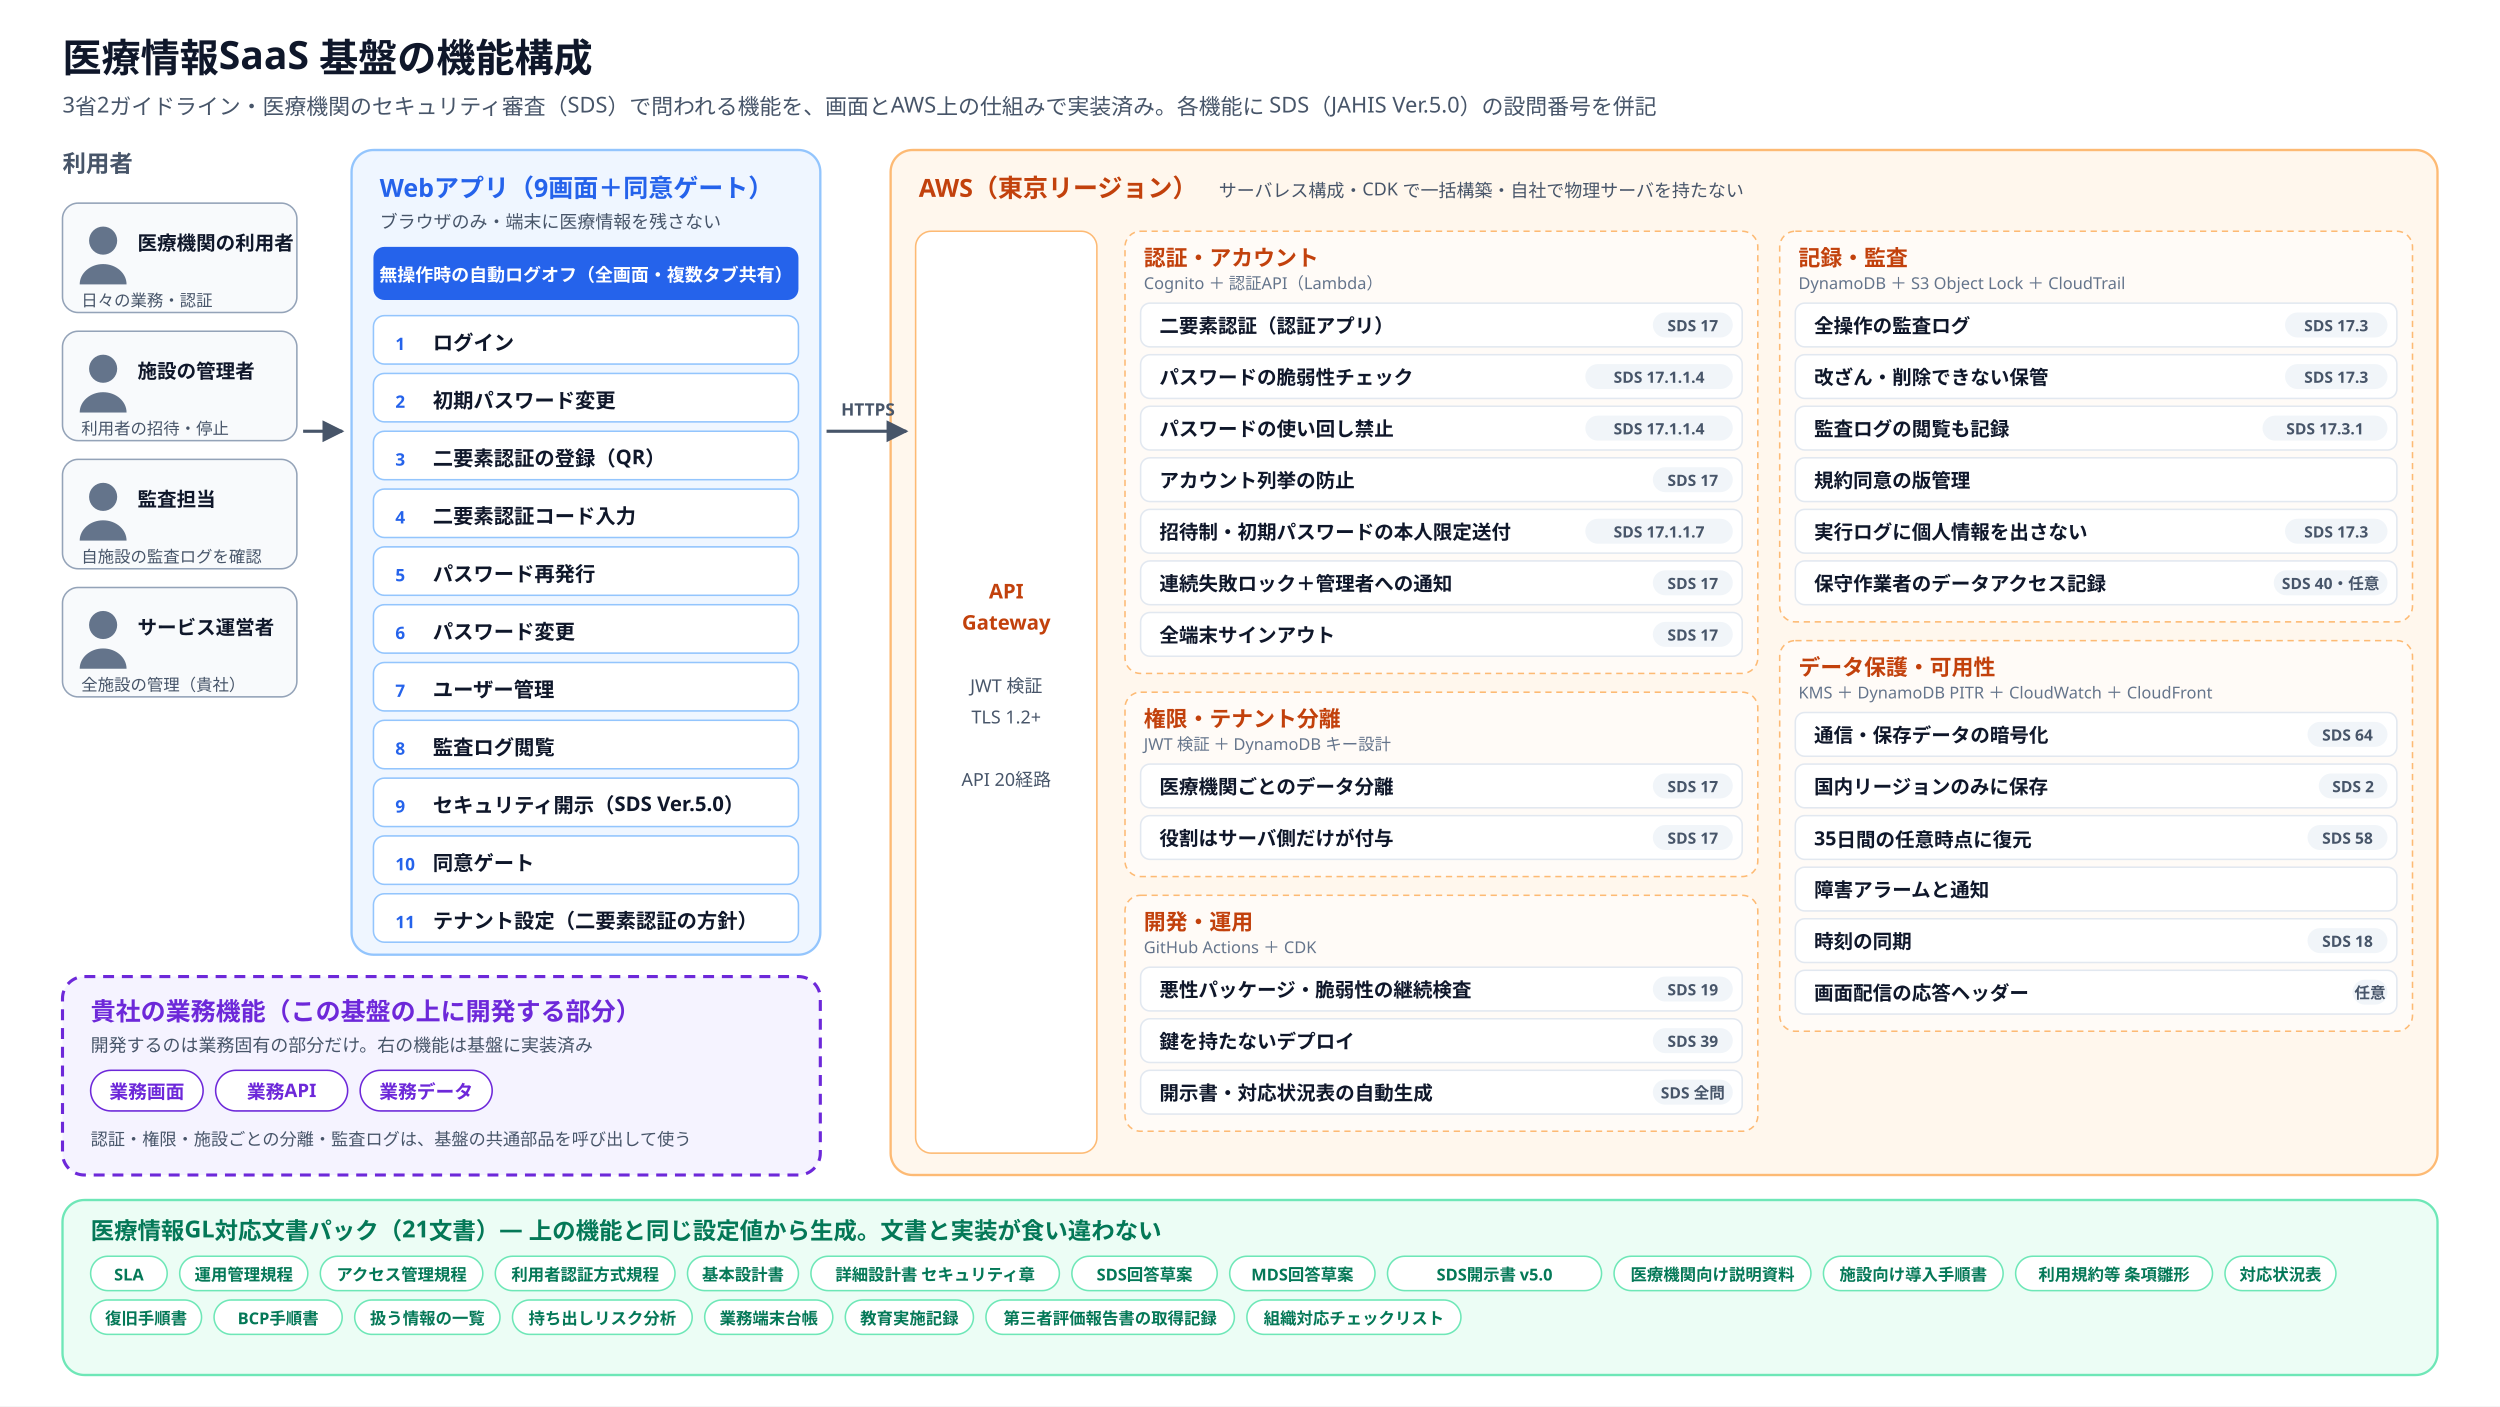
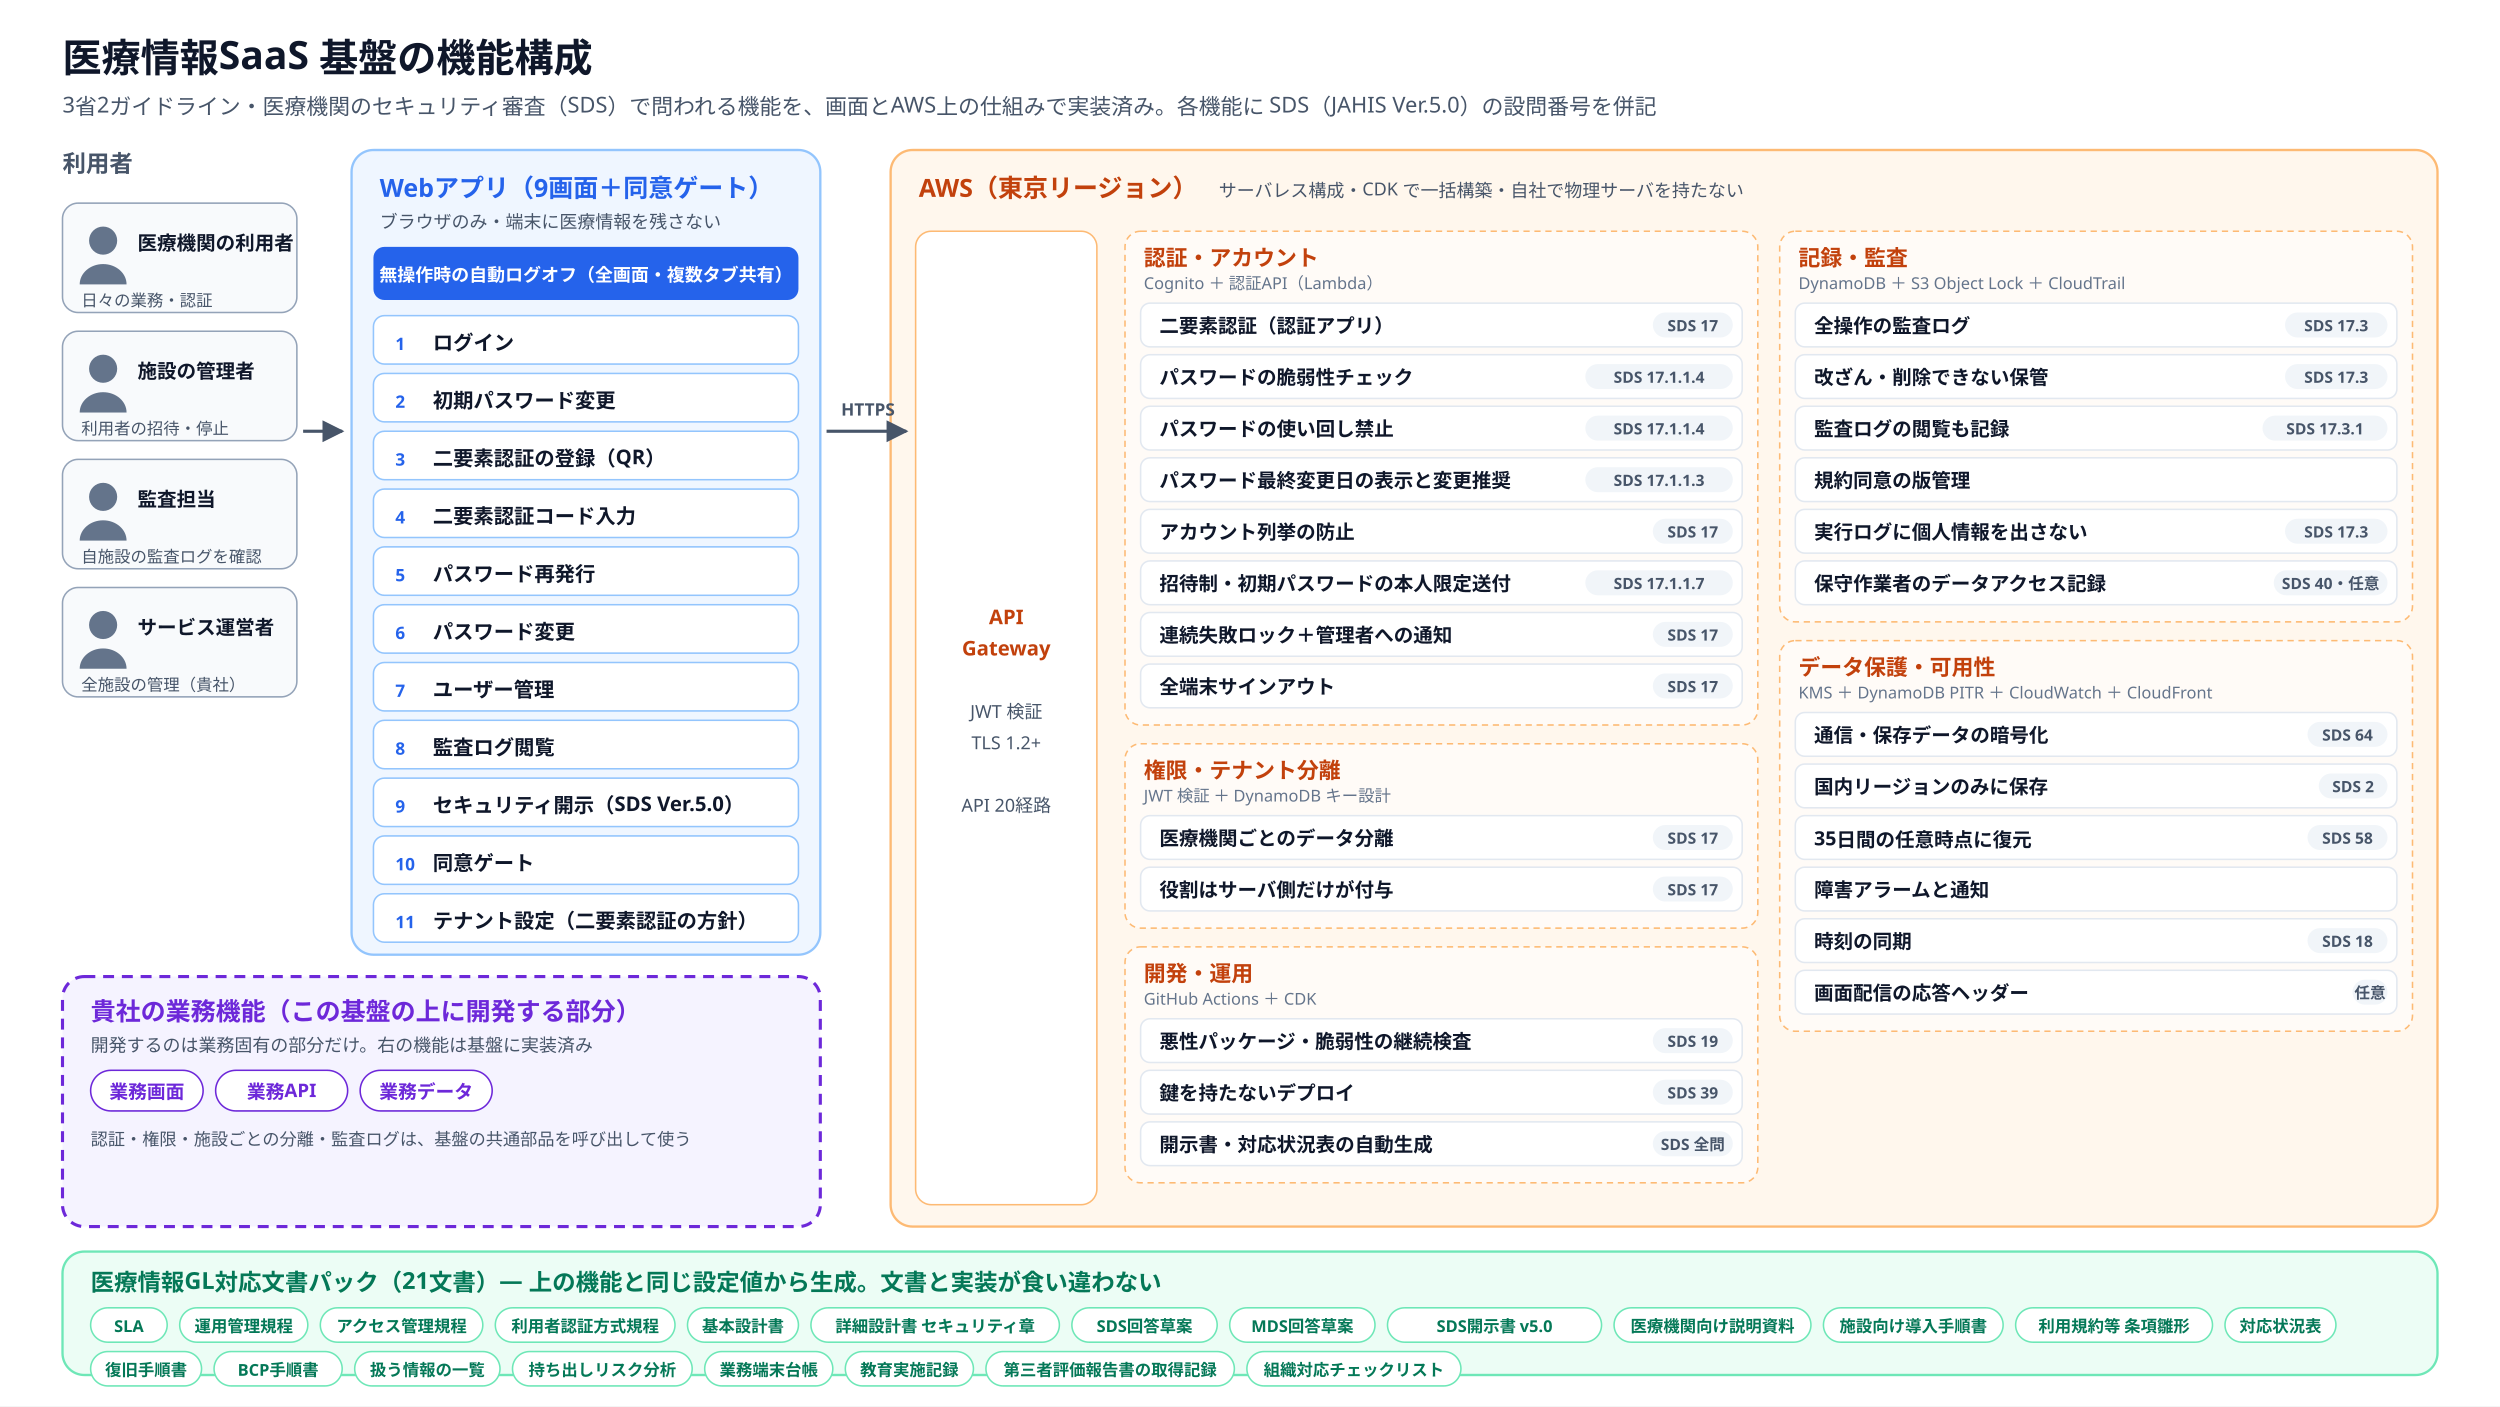
<svg xmlns="http://www.w3.org/2000/svg" viewBox="0 0 1600 900" width="1600" height="900" font-family="'Hiragino Sans','Noto Sans JP','Yu Gothic UI',sans-serif">
  <defs>
    <marker id="ar" viewBox="0 0 10 10" refX="9" refY="5" markerWidth="7" markerHeight="7" orient="auto">
      <path d="M0 0L10 5L0 10z" fill="#475569" />
    </marker>
  </defs>
  <rect width="1600" height="900" fill="#ffffff" />
  <text x="40" y="46" font-size="25" font-weight="700" fill="#0f172a" text-anchor="start">医療情報SaaS 基盤の機能構成</text>
  <text x="40" y="72" font-size="14" font-weight="400" fill="#475569" text-anchor="start">3省2ガイドライン・医療機関のセキュリティ審査（SDS）で問われる機能を、画面とAWS上の仕組みで実装済み。各機能に SDS（JAHIS Ver.5.0）の設問番号を併記</text>
  <text x="40" y="110" font-size="15" font-weight="700" fill="#475569" text-anchor="start">利用者</text>
  <rect x="40" y="130" width="150" height="70" rx="10" fill="#f8fafc" stroke="#94a3b8" />
  <circle cx="66" cy="154" r="9" fill="#64748b" />
  <path d="M51 182 a15 13 0 0 1 30 0z" fill="#64748b" />
  <text x="88" y="160" font-size="12.5" font-weight="700" fill="#0f172a" text-anchor="start">医療機関の利用者</text>
  <text x="52" y="196" font-size="10.5" font-weight="400" fill="#475569" text-anchor="start">日々の業務・認証</text>
  <rect x="40" y="212" width="150" height="70" rx="10" fill="#f8fafc" stroke="#94a3b8" />
  <circle cx="66" cy="236" r="9" fill="#64748b" />
  <path d="M51 264 a15 13 0 0 1 30 0z" fill="#64748b" />
  <text x="88" y="242" font-size="12.5" font-weight="700" fill="#0f172a" text-anchor="start">施設の管理者</text>
  <text x="52" y="278" font-size="10.5" font-weight="400" fill="#475569" text-anchor="start">利用者の招待・停止</text>
  <rect x="40" y="294" width="150" height="70" rx="10" fill="#f8fafc" stroke="#94a3b8" />
  <circle cx="66" cy="318" r="9" fill="#64748b" />
  <path d="M51 346 a15 13 0 0 1 30 0z" fill="#64748b" />
  <text x="88" y="324" font-size="12.5" font-weight="700" fill="#0f172a" text-anchor="start">監査担当</text>
  <text x="52" y="360" font-size="10.5" font-weight="400" fill="#475569" text-anchor="start">自施設の監査ログを確認</text>
  <rect x="40" y="376" width="150" height="70" rx="10" fill="#f8fafc" stroke="#94a3b8" />
  <circle cx="66" cy="400" r="9" fill="#64748b" />
  <path d="M51 428 a15 13 0 0 1 30 0z" fill="#64748b" />
  <text x="88" y="406" font-size="12.5" font-weight="700" fill="#0f172a" text-anchor="start">サービス運営者</text>
  <text x="52" y="442" font-size="10.5" font-weight="400" fill="#475569" text-anchor="start">全施設の管理（貴社）</text>
  <rect x="225" y="96" width="300" height="515" rx="14" fill="#eff6ff" stroke="#93c5fd" stroke-width="1.5" />
  <text x="243" y="126" font-size="16" font-weight="700" fill="#2563eb" text-anchor="start">Webアプリ（9画面＋同意ゲート）</text>
  <text x="243" y="146" font-size="11.5" font-weight="400" fill="#475569" text-anchor="start">ブラウザのみ・端末に医療情報を残さない</text>
  <rect x="239" y="158" width="272" height="34" rx="7" fill="#2563eb" />
  <text x="375.0" y="180" font-size="11.5" font-weight="700" fill="#ffffff" text-anchor="middle">無操作時の自動ログオフ（全画面・複数タブ共有）</text>
  <rect x="239" y="202" width="272" height="31" rx="7" fill="#ffffff" stroke="#93c5fd" />
  <text x="253" y="224" font-size="11" font-weight="700" fill="#2563eb" text-anchor="start"> 1</text>
  <text x="277" y="224" font-size="13" font-weight="600" fill="#0f172a" text-anchor="start">ログイン</text>
  <rect x="239" y="239" width="272" height="31" rx="7" fill="#ffffff" stroke="#93c5fd" />
  <text x="253" y="261" font-size="11" font-weight="700" fill="#2563eb" text-anchor="start"> 2</text>
  <text x="277" y="261" font-size="13" font-weight="600" fill="#0f172a" text-anchor="start">初期パスワード変更</text>
  <rect x="239" y="276" width="272" height="31" rx="7" fill="#ffffff" stroke="#93c5fd" />
  <text x="253" y="298" font-size="11" font-weight="700" fill="#2563eb" text-anchor="start"> 3</text>
  <text x="277" y="298" font-size="13" font-weight="600" fill="#0f172a" text-anchor="start">二要素認証の登録（QR）</text>
  <rect x="239" y="313" width="272" height="31" rx="7" fill="#ffffff" stroke="#93c5fd" />
  <text x="253" y="335" font-size="11" font-weight="700" fill="#2563eb" text-anchor="start"> 4</text>
  <text x="277" y="335" font-size="13" font-weight="600" fill="#0f172a" text-anchor="start">二要素認証コード入力</text>
  <rect x="239" y="350" width="272" height="31" rx="7" fill="#ffffff" stroke="#93c5fd" />
  <text x="253" y="372" font-size="11" font-weight="700" fill="#2563eb" text-anchor="start"> 5</text>
  <text x="277" y="372" font-size="13" font-weight="600" fill="#0f172a" text-anchor="start">パスワード再発行</text>
  <rect x="239" y="387" width="272" height="31" rx="7" fill="#ffffff" stroke="#93c5fd" />
  <text x="253" y="409" font-size="11" font-weight="700" fill="#2563eb" text-anchor="start"> 6</text>
  <text x="277" y="409" font-size="13" font-weight="600" fill="#0f172a" text-anchor="start">パスワード変更</text>
  <rect x="239" y="424" width="272" height="31" rx="7" fill="#ffffff" stroke="#93c5fd" />
  <text x="253" y="446" font-size="11" font-weight="700" fill="#2563eb" text-anchor="start"> 7</text>
  <text x="277" y="446" font-size="13" font-weight="600" fill="#0f172a" text-anchor="start">ユーザー管理</text>
  <rect x="239" y="461" width="272" height="31" rx="7" fill="#ffffff" stroke="#93c5fd" />
  <text x="253" y="483" font-size="11" font-weight="700" fill="#2563eb" text-anchor="start"> 8</text>
  <text x="277" y="483" font-size="13" font-weight="600" fill="#0f172a" text-anchor="start">監査ログ閲覧</text>
  <rect x="239" y="498" width="272" height="31" rx="7" fill="#ffffff" stroke="#93c5fd" />
  <text x="253" y="520" font-size="11" font-weight="700" fill="#2563eb" text-anchor="start"> 9</text>
  <text x="277" y="520" font-size="13" font-weight="600" fill="#0f172a" text-anchor="start">セキュリティ開示（SDS Ver.5.0）</text>
  <rect x="239" y="535" width="272" height="31" rx="7" fill="#ffffff" stroke="#93c5fd" />
  <text x="253" y="557" font-size="11" font-weight="700" fill="#2563eb" text-anchor="start">10</text>
  <text x="277" y="557" font-size="13" font-weight="600" fill="#0f172a" text-anchor="start">同意ゲート</text>
  <rect x="239" y="572" width="272" height="31" rx="7" fill="#ffffff" stroke="#93c5fd" />
  <text x="253" y="594" font-size="11" font-weight="700" fill="#2563eb" text-anchor="start">11</text>
  <text x="277" y="594" font-size="13" font-weight="600" fill="#0f172a" text-anchor="start">テナント設定（二要素認証の方針）</text>
  <line x1="194" y1="276" x2="219" y2="276" stroke="#475569" stroke-width="2" marker-end="url(#ar)" />
-   <rect x="570" y="96" width="990" height="656" rx="14" fill="#fff7ed" stroke="#fdba74" stroke-width="1.5" />
+   <rect x="570" y="96" width="990" height="689" rx="14" fill="#fff7ed" stroke="#fdba74" stroke-width="1.5" />
  <text x="588" y="126" font-size="16" font-weight="700" fill="#c2410c" text-anchor="start">AWS（東京リージョン）</text>
  <text x="780" y="126" font-size="11.5" font-weight="400" fill="#475569" text-anchor="start">サーバレス構成・CDK で一括構築・自社で物理サーバを持たない</text>
-   <rect x="586" y="148" width="116" height="590" rx="10" fill="#ffffff" stroke="#fdba74" />
-   <text x="644.0" y="383.0" font-size="13" font-weight="700" fill="#c2410c" text-anchor="middle">API</text>
-   <text x="644.0" y="403.0" font-size="13" font-weight="700" fill="#c2410c" text-anchor="middle">Gateway</text>
-   <text x="644.0" y="423.0" font-size="11.5" font-weight="400" fill="#475569" text-anchor="middle" />
-   <text x="644.0" y="443.0" font-size="11.5" font-weight="400" fill="#475569" text-anchor="middle">JWT 検証</text>
-   <text x="644.0" y="463.0" font-size="11.5" font-weight="400" fill="#475569" text-anchor="middle">TLS 1.2+</text>
-   <text x="644.0" y="483.0" font-size="11.5" font-weight="400" fill="#475569" text-anchor="middle" />
-   <text x="644.0" y="503.0" font-size="11.5" font-weight="400" fill="#475569" text-anchor="middle">API 20経路</text>
+   <rect x="586" y="148" width="116" height="623" rx="10" fill="#ffffff" stroke="#fdba74" />
+   <text x="644.0" y="399.5" font-size="13" font-weight="700" fill="#c2410c" text-anchor="middle">API</text>
+   <text x="644.0" y="419.5" font-size="13" font-weight="700" fill="#c2410c" text-anchor="middle">Gateway</text>
+   <text x="644.0" y="439.5" font-size="11.5" font-weight="400" fill="#475569" text-anchor="middle" />
+   <text x="644.0" y="459.5" font-size="11.5" font-weight="400" fill="#475569" text-anchor="middle">JWT 検証</text>
+   <text x="644.0" y="479.5" font-size="11.5" font-weight="400" fill="#475569" text-anchor="middle">TLS 1.2+</text>
+   <text x="644.0" y="499.5" font-size="11.5" font-weight="400" fill="#475569" text-anchor="middle" />
+   <text x="644.0" y="519.5" font-size="11.5" font-weight="400" fill="#475569" text-anchor="middle">API 20経路</text>
  <line x1="529" y1="276" x2="580" y2="276" stroke="#475569" stroke-width="2" marker-end="url(#ar)" />
  <text x="555.5" y="266" font-size="11" font-weight="700" fill="#475569" text-anchor="middle">HTTPS</text>
-   <rect x="720" y="148" width="405.0" height="283" rx="10" fill="#ffffff" fill-opacity="0.55" stroke="#fdba74" stroke-dasharray="4 3" />
+   <rect x="720" y="148" width="405.0" height="316" rx="10" fill="#ffffff" fill-opacity="0.55" stroke="#fdba74" stroke-dasharray="4 3" />
  <text x="732" y="170" font-size="14" font-weight="700" fill="#c2410c" text-anchor="start">認証・アカウント</text>
  <text x="732" y="185" font-size="10.5" font-weight="400" fill="#64748b" text-anchor="start">Cognito ＋ 認証API（Lambda）</text>
  <rect x="730" y="194" width="385.0" height="28" rx="6" fill="#ffffff" stroke="#e2e8f0" />
  <text x="742" y="213" font-size="12.5" font-weight="600" fill="#0f172a" text-anchor="start">二要素認証（認証アプリ）</text>
  <rect x="1057.8" y="200" width="51.2" height="16" rx="8" fill="#f1f5f9" />
  <text x="1083.4" y="212" font-size="10" font-weight="600" fill="#475569" text-anchor="middle">SDS 17</text>
  <rect x="730" y="227" width="385.0" height="28" rx="6" fill="#ffffff" stroke="#e2e8f0" />
  <text x="742" y="246" font-size="12.5" font-weight="600" fill="#0f172a" text-anchor="start">パスワードの脆弱性チェック</text>
  <rect x="1014.6" y="233" width="94.4" height="16" rx="8" fill="#f1f5f9" />
  <text x="1061.8" y="245" font-size="10" font-weight="600" fill="#475569" text-anchor="middle">SDS 17.1.1.4</text>
  <rect x="730" y="260" width="385.0" height="28" rx="6" fill="#ffffff" stroke="#e2e8f0" />
  <text x="742" y="279" font-size="12.5" font-weight="600" fill="#0f172a" text-anchor="start">パスワードの使い回し禁止</text>
  <rect x="1014.6" y="266" width="94.4" height="16" rx="8" fill="#f1f5f9" />
  <text x="1061.8" y="278" font-size="10" font-weight="600" fill="#475569" text-anchor="middle">SDS 17.1.1.4</text>
  <rect x="730" y="293" width="385.0" height="28" rx="6" fill="#ffffff" stroke="#e2e8f0" />
-   <text x="742" y="312" font-size="12.5" font-weight="600" fill="#0f172a" text-anchor="start">アカウント列挙の防止</text>
-   <rect x="1057.8" y="299" width="51.2" height="16" rx="8" fill="#f1f5f9" />
-   <text x="1083.4" y="311" font-size="10" font-weight="600" fill="#475569" text-anchor="middle">SDS 17</text>
+   <text x="742" y="312" font-size="12.5" font-weight="600" fill="#0f172a" text-anchor="start">パスワード最終変更日の表示と変更推奨</text>
+   <rect x="1014.6" y="299" width="94.4" height="16" rx="8" fill="#f1f5f9" />
+   <text x="1061.8" y="311" font-size="10" font-weight="600" fill="#475569" text-anchor="middle">SDS 17.1.1.3</text>
  <rect x="730" y="326" width="385.0" height="28" rx="6" fill="#ffffff" stroke="#e2e8f0" />
-   <text x="742" y="345" font-size="12.5" font-weight="600" fill="#0f172a" text-anchor="start">招待制・初期パスワードの本人限定送付</text>
-   <rect x="1014.6" y="332" width="94.4" height="16" rx="8" fill="#f1f5f9" />
-   <text x="1061.8" y="344" font-size="10" font-weight="600" fill="#475569" text-anchor="middle">SDS 17.1.1.7</text>
+   <text x="742" y="345" font-size="12.5" font-weight="600" fill="#0f172a" text-anchor="start">アカウント列挙の防止</text>
+   <rect x="1057.8" y="332" width="51.2" height="16" rx="8" fill="#f1f5f9" />
+   <text x="1083.4" y="344" font-size="10" font-weight="600" fill="#475569" text-anchor="middle">SDS 17</text>
  <rect x="730" y="359" width="385.0" height="28" rx="6" fill="#ffffff" stroke="#e2e8f0" />
-   <text x="742" y="378" font-size="12.5" font-weight="600" fill="#0f172a" text-anchor="start">連続失敗ロック＋管理者への通知</text>
-   <rect x="1057.8" y="365" width="51.2" height="16" rx="8" fill="#f1f5f9" />
-   <text x="1083.4" y="377" font-size="10" font-weight="600" fill="#475569" text-anchor="middle">SDS 17</text>
+   <text x="742" y="378" font-size="12.5" font-weight="600" fill="#0f172a" text-anchor="start">招待制・初期パスワードの本人限定送付</text>
+   <rect x="1014.6" y="365" width="94.4" height="16" rx="8" fill="#f1f5f9" />
+   <text x="1061.8" y="377" font-size="10" font-weight="600" fill="#475569" text-anchor="middle">SDS 17.1.1.7</text>
  <rect x="730" y="392" width="385.0" height="28" rx="6" fill="#ffffff" stroke="#e2e8f0" />
-   <text x="742" y="411" font-size="12.5" font-weight="600" fill="#0f172a" text-anchor="start">全端末サインアウト</text>
+   <text x="742" y="411" font-size="12.5" font-weight="600" fill="#0f172a" text-anchor="start">連続失敗ロック＋管理者への通知</text>
  <rect x="1057.8" y="398" width="51.2" height="16" rx="8" fill="#f1f5f9" />
  <text x="1083.4" y="410" font-size="10" font-weight="600" fill="#475569" text-anchor="middle">SDS 17</text>
-   <rect x="720" y="443" width="405.0" height="118" rx="10" fill="#ffffff" fill-opacity="0.55" stroke="#fdba74" stroke-dasharray="4 3" />
-   <text x="732" y="465" font-size="14" font-weight="700" fill="#c2410c" text-anchor="start">権限・テナント分離</text>
-   <text x="732" y="480" font-size="10.5" font-weight="400" fill="#64748b" text-anchor="start">JWT 検証 ＋ DynamoDB キー設計</text>
-   <rect x="730" y="489" width="385.0" height="28" rx="6" fill="#ffffff" stroke="#e2e8f0" />
-   <text x="742" y="508" font-size="12.5" font-weight="600" fill="#0f172a" text-anchor="start">医療機関ごとのデータ分離</text>
-   <rect x="1057.8" y="495" width="51.2" height="16" rx="8" fill="#f1f5f9" />
-   <text x="1083.4" y="507" font-size="10" font-weight="600" fill="#475569" text-anchor="middle">SDS 17</text>
+   <rect x="730" y="425" width="385.0" height="28" rx="6" fill="#ffffff" stroke="#e2e8f0" />
+   <text x="742" y="444" font-size="12.5" font-weight="600" fill="#0f172a" text-anchor="start">全端末サインアウト</text>
+   <rect x="1057.8" y="431" width="51.2" height="16" rx="8" fill="#f1f5f9" />
+   <text x="1083.4" y="443" font-size="10" font-weight="600" fill="#475569" text-anchor="middle">SDS 17</text>
+   <rect x="720" y="476" width="405.0" height="118" rx="10" fill="#ffffff" fill-opacity="0.55" stroke="#fdba74" stroke-dasharray="4 3" />
+   <text x="732" y="498" font-size="14" font-weight="700" fill="#c2410c" text-anchor="start">権限・テナント分離</text>
+   <text x="732" y="513" font-size="10.5" font-weight="400" fill="#64748b" text-anchor="start">JWT 検証 ＋ DynamoDB キー設計</text>
  <rect x="730" y="522" width="385.0" height="28" rx="6" fill="#ffffff" stroke="#e2e8f0" />
-   <text x="742" y="541" font-size="12.5" font-weight="600" fill="#0f172a" text-anchor="start">役割はサーバ側だけが付与</text>
+   <text x="742" y="541" font-size="12.5" font-weight="600" fill="#0f172a" text-anchor="start">医療機関ごとのデータ分離</text>
  <rect x="1057.8" y="528" width="51.2" height="16" rx="8" fill="#f1f5f9" />
  <text x="1083.4" y="540" font-size="10" font-weight="600" fill="#475569" text-anchor="middle">SDS 17</text>
-   <rect x="720" y="573" width="405.0" height="151" rx="10" fill="#ffffff" fill-opacity="0.55" stroke="#fdba74" stroke-dasharray="4 3" />
-   <text x="732" y="595" font-size="14" font-weight="700" fill="#c2410c" text-anchor="start">開発・運用</text>
-   <text x="732" y="610" font-size="10.5" font-weight="400" fill="#64748b" text-anchor="start">GitHub Actions ＋ CDK</text>
-   <rect x="730" y="619" width="385.0" height="28" rx="6" fill="#ffffff" stroke="#e2e8f0" />
-   <text x="742" y="638" font-size="12.5" font-weight="600" fill="#0f172a" text-anchor="start">悪性パッケージ・脆弱性の継続検査</text>
-   <rect x="1057.8" y="625" width="51.2" height="16" rx="8" fill="#f1f5f9" />
-   <text x="1083.4" y="637" font-size="10" font-weight="600" fill="#475569" text-anchor="middle">SDS 19</text>
+   <rect x="730" y="555" width="385.0" height="28" rx="6" fill="#ffffff" stroke="#e2e8f0" />
+   <text x="742" y="574" font-size="12.5" font-weight="600" fill="#0f172a" text-anchor="start">役割はサーバ側だけが付与</text>
+   <rect x="1057.8" y="561" width="51.2" height="16" rx="8" fill="#f1f5f9" />
+   <text x="1083.4" y="573" font-size="10" font-weight="600" fill="#475569" text-anchor="middle">SDS 17</text>
+   <rect x="720" y="606" width="405.0" height="151" rx="10" fill="#ffffff" fill-opacity="0.55" stroke="#fdba74" stroke-dasharray="4 3" />
+   <text x="732" y="628" font-size="14" font-weight="700" fill="#c2410c" text-anchor="start">開発・運用</text>
+   <text x="732" y="643" font-size="10.5" font-weight="400" fill="#64748b" text-anchor="start">GitHub Actions ＋ CDK</text>
  <rect x="730" y="652" width="385.0" height="28" rx="6" fill="#ffffff" stroke="#e2e8f0" />
-   <text x="742" y="671" font-size="12.5" font-weight="600" fill="#0f172a" text-anchor="start">鍵を持たないデプロイ</text>
+   <text x="742" y="671" font-size="12.5" font-weight="600" fill="#0f172a" text-anchor="start">悪性パッケージ・脆弱性の継続検査</text>
  <rect x="1057.8" y="658" width="51.2" height="16" rx="8" fill="#f1f5f9" />
-   <text x="1083.4" y="670" font-size="10" font-weight="600" fill="#475569" text-anchor="middle">SDS 39</text>
+   <text x="1083.4" y="670" font-size="10" font-weight="600" fill="#475569" text-anchor="middle">SDS 19</text>
  <rect x="730" y="685" width="385.0" height="28" rx="6" fill="#ffffff" stroke="#e2e8f0" />
-   <text x="742" y="704" font-size="12.5" font-weight="600" fill="#0f172a" text-anchor="start">開示書・対応状況表の自動生成</text>
+   <text x="742" y="704" font-size="12.5" font-weight="600" fill="#0f172a" text-anchor="start">鍵を持たないデプロイ</text>
  <rect x="1057.8" y="691" width="51.2" height="16" rx="8" fill="#f1f5f9" />
-   <text x="1083.4" y="703" font-size="10" font-weight="600" fill="#475569" text-anchor="middle">SDS 全問</text>
+   <text x="1083.4" y="703" font-size="10" font-weight="600" fill="#475569" text-anchor="middle">SDS 39</text>
+   <rect x="730" y="718" width="385.0" height="28" rx="6" fill="#ffffff" stroke="#e2e8f0" />
+   <text x="742" y="737" font-size="12.5" font-weight="600" fill="#0f172a" text-anchor="start">開示書・対応状況表の自動生成</text>
+   <rect x="1057.8" y="724" width="51.2" height="16" rx="8" fill="#f1f5f9" />
+   <text x="1083.4" y="736" font-size="10" font-weight="600" fill="#475569" text-anchor="middle">SDS 全問</text>
  <rect x="1139.0" y="148" width="405.0" height="250" rx="10" fill="#ffffff" fill-opacity="0.55" stroke="#fdba74" stroke-dasharray="4 3" />
  <text x="1151.0" y="170" font-size="14" font-weight="700" fill="#c2410c" text-anchor="start">記録・監査</text>
  <text x="1151.0" y="185" font-size="10.5" font-weight="400" fill="#64748b" text-anchor="start">DynamoDB ＋ S3 Object Lock ＋ CloudTrail</text>
  <rect x="1149.0" y="194" width="385.0" height="28" rx="6" fill="#ffffff" stroke="#e2e8f0" />
  <text x="1161.0" y="213" font-size="12.5" font-weight="600" fill="#0f172a" text-anchor="start">全操作の監査ログ</text>
  <rect x="1462.4" y="200" width="65.6" height="16" rx="8" fill="#f1f5f9" />
  <text x="1495.2" y="212" font-size="10" font-weight="600" fill="#475569" text-anchor="middle">SDS 17.3</text>
  <rect x="1149.0" y="227" width="385.0" height="28" rx="6" fill="#ffffff" stroke="#e2e8f0" />
  <text x="1161.0" y="246" font-size="12.5" font-weight="600" fill="#0f172a" text-anchor="start">改ざん・削除できない保管</text>
  <rect x="1462.4" y="233" width="65.6" height="16" rx="8" fill="#f1f5f9" />
  <text x="1495.2" y="245" font-size="10" font-weight="600" fill="#475569" text-anchor="middle">SDS 17.3</text>
  <rect x="1149.0" y="260" width="385.0" height="28" rx="6" fill="#ffffff" stroke="#e2e8f0" />
  <text x="1161.0" y="279" font-size="12.5" font-weight="600" fill="#0f172a" text-anchor="start">監査ログの閲覧も記録</text>
  <rect x="1448.0" y="266" width="80.0" height="16" rx="8" fill="#f1f5f9" />
  <text x="1488.0" y="278" font-size="10" font-weight="600" fill="#475569" text-anchor="middle">SDS 17.3.1</text>
  <rect x="1149.0" y="293" width="385.0" height="28" rx="6" fill="#ffffff" stroke="#e2e8f0" />
  <text x="1161.0" y="312" font-size="12.5" font-weight="600" fill="#0f172a" text-anchor="start">規約同意の版管理</text>
  <rect x="1149.0" y="326" width="385.0" height="28" rx="6" fill="#ffffff" stroke="#e2e8f0" />
  <text x="1161.0" y="345" font-size="12.5" font-weight="600" fill="#0f172a" text-anchor="start">実行ログに個人情報を出さない</text>
  <rect x="1462.4" y="332" width="65.6" height="16" rx="8" fill="#f1f5f9" />
  <text x="1495.2" y="344" font-size="10" font-weight="600" fill="#475569" text-anchor="middle">SDS 17.3</text>
  <rect x="1149.0" y="359" width="385.0" height="28" rx="6" fill="#ffffff" stroke="#e2e8f0" />
  <text x="1161.0" y="378" font-size="12.5" font-weight="600" fill="#0f172a" text-anchor="start">保守作業者のデータアクセス記録</text>
  <rect x="1455.2" y="365" width="72.8" height="16" rx="8" fill="#f1f5f9" />
  <text x="1491.6" y="377" font-size="10" font-weight="600" fill="#475569" text-anchor="middle">SDS 40・任意</text>
  <rect x="1139.0" y="410" width="405.0" height="250" rx="10" fill="#ffffff" fill-opacity="0.55" stroke="#fdba74" stroke-dasharray="4 3" />
  <text x="1151.0" y="432" font-size="14" font-weight="700" fill="#c2410c" text-anchor="start">データ保護・可用性</text>
  <text x="1151.0" y="447" font-size="10.5" font-weight="400" fill="#64748b" text-anchor="start">KMS ＋ DynamoDB PITR ＋ CloudWatch ＋ CloudFront</text>
  <rect x="1149.0" y="456" width="385.0" height="28" rx="6" fill="#ffffff" stroke="#e2e8f0" />
  <text x="1161.0" y="475" font-size="12.5" font-weight="600" fill="#0f172a" text-anchor="start">通信・保存データの暗号化</text>
  <rect x="1476.8" y="462" width="51.2" height="16" rx="8" fill="#f1f5f9" />
  <text x="1502.4" y="474" font-size="10" font-weight="600" fill="#475569" text-anchor="middle">SDS 64</text>
  <rect x="1149.0" y="489" width="385.0" height="28" rx="6" fill="#ffffff" stroke="#e2e8f0" />
  <text x="1161.0" y="508" font-size="12.5" font-weight="600" fill="#0f172a" text-anchor="start">国内リージョンのみに保存</text>
  <rect x="1484.0" y="495" width="44.0" height="16" rx="8" fill="#f1f5f9" />
  <text x="1506.0" y="507" font-size="10" font-weight="600" fill="#475569" text-anchor="middle">SDS 2</text>
  <rect x="1149.0" y="522" width="385.0" height="28" rx="6" fill="#ffffff" stroke="#e2e8f0" />
  <text x="1161.0" y="541" font-size="12.5" font-weight="600" fill="#0f172a" text-anchor="start">35日間の任意時点に復元</text>
  <rect x="1476.8" y="528" width="51.2" height="16" rx="8" fill="#f1f5f9" />
  <text x="1502.4" y="540" font-size="10" font-weight="600" fill="#475569" text-anchor="middle">SDS 58</text>
  <rect x="1149.0" y="555" width="385.0" height="28" rx="6" fill="#ffffff" stroke="#e2e8f0" />
  <text x="1161.0" y="574" font-size="12.5" font-weight="600" fill="#0f172a" text-anchor="start">障害アラームと通知</text>
  <rect x="1149.0" y="588" width="385.0" height="28" rx="6" fill="#ffffff" stroke="#e2e8f0" />
  <text x="1161.0" y="607" font-size="12.5" font-weight="600" fill="#0f172a" text-anchor="start">時刻の同期</text>
  <rect x="1476.8" y="594" width="51.2" height="16" rx="8" fill="#f1f5f9" />
  <text x="1502.4" y="606" font-size="10" font-weight="600" fill="#475569" text-anchor="middle">SDS 18</text>
  <rect x="1149.0" y="621" width="385.0" height="28" rx="6" fill="#ffffff" stroke="#e2e8f0" />
  <text x="1161.0" y="640" font-size="12.5" font-weight="600" fill="#0f172a" text-anchor="start">画面配信の応答ヘッダー</text>
  <rect x="1505.6" y="627" width="22.4" height="16" rx="8" fill="#f1f5f9" />
  <text x="1516.8" y="639" font-size="10" font-weight="600" fill="#475569" text-anchor="middle">任意</text>
-   <rect x="40" y="625" width="485" height="127" rx="14" fill="#f5f3ff" stroke="#6d28d9" stroke-width="2" stroke-dasharray="7 5" />
+   <rect x="40" y="625" width="485" height="160" rx="14" fill="#f5f3ff" stroke="#6d28d9" stroke-width="2" stroke-dasharray="7 5" />
  <text x="58" y="653" font-size="16" font-weight="700" fill="#6d28d9" text-anchor="start">貴社の業務機能（この基盤の上に開発する部分）</text>
  <text x="58" y="673" font-size="11.5" font-weight="400" fill="#475569" text-anchor="start">開発するのは業務固有の部分だけ。右の機能は基盤に実装済み</text>
  <rect x="58" y="685" width="72.0" height="26" rx="13" fill="#ffffff" stroke="#6d28d9" />
  <text x="94.0" y="703" font-size="12" font-weight="600" fill="#6d28d9" text-anchor="middle">業務画面</text>
  <rect x="138.0" y="685" width="84.5" height="26" rx="13" fill="#ffffff" stroke="#6d28d9" />
  <text x="180.25" y="703" font-size="12" font-weight="600" fill="#6d28d9" text-anchor="middle">業務API</text>
  <rect x="230.5" y="685" width="84.5" height="26" rx="13" fill="#ffffff" stroke="#6d28d9" />
  <text x="272.75" y="703" font-size="12" font-weight="600" fill="#6d28d9" text-anchor="middle">業務データ</text>
  <text x="58" y="733" font-size="11" font-weight="400" fill="#475569" text-anchor="start">認証・権限・施設ごとの分離・監査ログは、基盤の共通部品を呼び出して使う</text>
-   <rect x="40" y="768" width="1520" height="112" rx="14" fill="#ecfdf5" stroke="#6ee7b7" stroke-width="1.5" />
-   <text x="58" y="793" font-size="15" font-weight="700" fill="#047857" text-anchor="start">医療情報GL対応文書パック（21文書）— 上の機能と同じ設定値から生成。文書と実装が食い違わない</text>
-   <rect x="58" y="804" width="49" height="22" rx="11" fill="#ffffff" stroke="#6ee7b7" />
-   <text x="82.5" y="819.5" font-size="10.5" font-weight="600" fill="#047857" text-anchor="middle">SLA</text>
-   <rect x="115" y="804" width="82" height="22" rx="11" fill="#ffffff" stroke="#6ee7b7" />
-   <text x="156.0" y="819.5" font-size="10.5" font-weight="600" fill="#047857" text-anchor="middle">運用管理規程</text>
-   <rect x="205" y="804" width="104" height="22" rx="11" fill="#ffffff" stroke="#6ee7b7" />
-   <text x="257.0" y="819.5" font-size="10.5" font-weight="600" fill="#047857" text-anchor="middle">アクセス管理規程</text>
-   <rect x="317" y="804" width="115" height="22" rx="11" fill="#ffffff" stroke="#6ee7b7" />
-   <text x="374.5" y="819.5" font-size="10.5" font-weight="600" fill="#047857" text-anchor="middle">利用者認証方式規程</text>
-   <rect x="440" y="804" width="71" height="22" rx="11" fill="#ffffff" stroke="#6ee7b7" />
-   <text x="475.5" y="819.5" font-size="10.5" font-weight="600" fill="#047857" text-anchor="middle">基本設計書</text>
-   <rect x="519" y="804" width="159" height="22" rx="11" fill="#ffffff" stroke="#6ee7b7" />
-   <text x="598.5" y="819.5" font-size="10.5" font-weight="600" fill="#047857" text-anchor="middle">詳細設計書 セキュリティ章</text>
-   <rect x="686" y="804" width="93" height="22" rx="11" fill="#ffffff" stroke="#6ee7b7" />
-   <text x="732.5" y="819.5" font-size="10.5" font-weight="600" fill="#047857" text-anchor="middle">SDS回答草案</text>
-   <rect x="787" y="804" width="93" height="22" rx="11" fill="#ffffff" stroke="#6ee7b7" />
-   <text x="833.5" y="819.5" font-size="10.5" font-weight="600" fill="#047857" text-anchor="middle">MDS回答草案</text>
-   <rect x="888" y="804" width="137" height="22" rx="11" fill="#ffffff" stroke="#6ee7b7" />
-   <text x="956.5" y="819.5" font-size="10.5" font-weight="600" fill="#047857" text-anchor="middle">SDS開示書 v5.0</text>
-   <rect x="1033" y="804" width="126" height="22" rx="11" fill="#ffffff" stroke="#6ee7b7" />
-   <text x="1096.0" y="819.5" font-size="10.5" font-weight="600" fill="#047857" text-anchor="middle">医療機関向け説明資料</text>
-   <rect x="1167" y="804" width="115" height="22" rx="11" fill="#ffffff" stroke="#6ee7b7" />
-   <text x="1224.5" y="819.5" font-size="10.5" font-weight="600" fill="#047857" text-anchor="middle">施設向け導入手順書</text>
-   <rect x="1290" y="804" width="126" height="22" rx="11" fill="#ffffff" stroke="#6ee7b7" />
-   <text x="1353.0" y="819.5" font-size="10.5" font-weight="600" fill="#047857" text-anchor="middle">利用規約等 条項雛形</text>
-   <rect x="1424" y="804" width="71" height="22" rx="11" fill="#ffffff" stroke="#6ee7b7" />
-   <text x="1459.5" y="819.5" font-size="10.5" font-weight="600" fill="#047857" text-anchor="middle">対応状況表</text>
-   <rect x="58" y="832" width="71" height="22" rx="11" fill="#ffffff" stroke="#6ee7b7" />
-   <text x="93.5" y="847.5" font-size="10.5" font-weight="600" fill="#047857" text-anchor="middle">復旧手順書</text>
-   <rect x="137" y="832" width="82" height="22" rx="11" fill="#ffffff" stroke="#6ee7b7" />
-   <text x="178.0" y="847.5" font-size="10.5" font-weight="600" fill="#047857" text-anchor="middle">BCP手順書</text>
-   <rect x="227" y="832" width="93" height="22" rx="11" fill="#ffffff" stroke="#6ee7b7" />
-   <text x="273.5" y="847.5" font-size="10.5" font-weight="600" fill="#047857" text-anchor="middle">扱う情報の一覧</text>
-   <rect x="328" y="832" width="115" height="22" rx="11" fill="#ffffff" stroke="#6ee7b7" />
-   <text x="385.5" y="847.5" font-size="10.5" font-weight="600" fill="#047857" text-anchor="middle">持ち出しリスク分析</text>
-   <rect x="451" y="832" width="82" height="22" rx="11" fill="#ffffff" stroke="#6ee7b7" />
-   <text x="492.0" y="847.5" font-size="10.5" font-weight="600" fill="#047857" text-anchor="middle">業務端末台帳</text>
-   <rect x="541" y="832" width="82" height="22" rx="11" fill="#ffffff" stroke="#6ee7b7" />
-   <text x="582.0" y="847.5" font-size="10.5" font-weight="600" fill="#047857" text-anchor="middle">教育実施記録</text>
-   <rect x="631" y="832" width="159" height="22" rx="11" fill="#ffffff" stroke="#6ee7b7" />
-   <text x="710.5" y="847.5" font-size="10.5" font-weight="600" fill="#047857" text-anchor="middle">第三者評価報告書の取得記録</text>
-   <rect x="798" y="832" width="137" height="22" rx="11" fill="#ffffff" stroke="#6ee7b7" />
-   <text x="866.5" y="847.5" font-size="10.5" font-weight="600" fill="#047857" text-anchor="middle">組織対応チェックリスト</text>
+   <rect x="40" y="801" width="1520" height="79" rx="14" fill="#ecfdf5" stroke="#6ee7b7" stroke-width="1.5" />
+   <text x="58" y="826" font-size="15" font-weight="700" fill="#047857" text-anchor="start">医療情報GL対応文書パック（21文書）— 上の機能と同じ設定値から生成。文書と実装が食い違わない</text>
+   <rect x="58" y="837" width="49" height="22" rx="11" fill="#ffffff" stroke="#6ee7b7" />
+   <text x="82.5" y="852.5" font-size="10.5" font-weight="600" fill="#047857" text-anchor="middle">SLA</text>
+   <rect x="115" y="837" width="82" height="22" rx="11" fill="#ffffff" stroke="#6ee7b7" />
+   <text x="156.0" y="852.5" font-size="10.5" font-weight="600" fill="#047857" text-anchor="middle">運用管理規程</text>
+   <rect x="205" y="837" width="104" height="22" rx="11" fill="#ffffff" stroke="#6ee7b7" />
+   <text x="257.0" y="852.5" font-size="10.5" font-weight="600" fill="#047857" text-anchor="middle">アクセス管理規程</text>
+   <rect x="317" y="837" width="115" height="22" rx="11" fill="#ffffff" stroke="#6ee7b7" />
+   <text x="374.5" y="852.5" font-size="10.5" font-weight="600" fill="#047857" text-anchor="middle">利用者認証方式規程</text>
+   <rect x="440" y="837" width="71" height="22" rx="11" fill="#ffffff" stroke="#6ee7b7" />
+   <text x="475.5" y="852.5" font-size="10.5" font-weight="600" fill="#047857" text-anchor="middle">基本設計書</text>
+   <rect x="519" y="837" width="159" height="22" rx="11" fill="#ffffff" stroke="#6ee7b7" />
+   <text x="598.5" y="852.5" font-size="10.5" font-weight="600" fill="#047857" text-anchor="middle">詳細設計書 セキュリティ章</text>
+   <rect x="686" y="837" width="93" height="22" rx="11" fill="#ffffff" stroke="#6ee7b7" />
+   <text x="732.5" y="852.5" font-size="10.5" font-weight="600" fill="#047857" text-anchor="middle">SDS回答草案</text>
+   <rect x="787" y="837" width="93" height="22" rx="11" fill="#ffffff" stroke="#6ee7b7" />
+   <text x="833.5" y="852.5" font-size="10.5" font-weight="600" fill="#047857" text-anchor="middle">MDS回答草案</text>
+   <rect x="888" y="837" width="137" height="22" rx="11" fill="#ffffff" stroke="#6ee7b7" />
+   <text x="956.5" y="852.5" font-size="10.5" font-weight="600" fill="#047857" text-anchor="middle">SDS開示書 v5.0</text>
+   <rect x="1033" y="837" width="126" height="22" rx="11" fill="#ffffff" stroke="#6ee7b7" />
+   <text x="1096.0" y="852.5" font-size="10.5" font-weight="600" fill="#047857" text-anchor="middle">医療機関向け説明資料</text>
+   <rect x="1167" y="837" width="115" height="22" rx="11" fill="#ffffff" stroke="#6ee7b7" />
+   <text x="1224.5" y="852.5" font-size="10.5" font-weight="600" fill="#047857" text-anchor="middle">施設向け導入手順書</text>
+   <rect x="1290" y="837" width="126" height="22" rx="11" fill="#ffffff" stroke="#6ee7b7" />
+   <text x="1353.0" y="852.5" font-size="10.5" font-weight="600" fill="#047857" text-anchor="middle">利用規約等 条項雛形</text>
+   <rect x="1424" y="837" width="71" height="22" rx="11" fill="#ffffff" stroke="#6ee7b7" />
+   <text x="1459.5" y="852.5" font-size="10.5" font-weight="600" fill="#047857" text-anchor="middle">対応状況表</text>
+   <rect x="58" y="865" width="71" height="22" rx="11" fill="#ffffff" stroke="#6ee7b7" />
+   <text x="93.5" y="880.5" font-size="10.5" font-weight="600" fill="#047857" text-anchor="middle">復旧手順書</text>
+   <rect x="137" y="865" width="82" height="22" rx="11" fill="#ffffff" stroke="#6ee7b7" />
+   <text x="178.0" y="880.5" font-size="10.5" font-weight="600" fill="#047857" text-anchor="middle">BCP手順書</text>
+   <rect x="227" y="865" width="93" height="22" rx="11" fill="#ffffff" stroke="#6ee7b7" />
+   <text x="273.5" y="880.5" font-size="10.5" font-weight="600" fill="#047857" text-anchor="middle">扱う情報の一覧</text>
+   <rect x="328" y="865" width="115" height="22" rx="11" fill="#ffffff" stroke="#6ee7b7" />
+   <text x="385.5" y="880.5" font-size="10.5" font-weight="600" fill="#047857" text-anchor="middle">持ち出しリスク分析</text>
+   <rect x="451" y="865" width="82" height="22" rx="11" fill="#ffffff" stroke="#6ee7b7" />
+   <text x="492.0" y="880.5" font-size="10.5" font-weight="600" fill="#047857" text-anchor="middle">業務端末台帳</text>
+   <rect x="541" y="865" width="82" height="22" rx="11" fill="#ffffff" stroke="#6ee7b7" />
+   <text x="582.0" y="880.5" font-size="10.5" font-weight="600" fill="#047857" text-anchor="middle">教育実施記録</text>
+   <rect x="631" y="865" width="159" height="22" rx="11" fill="#ffffff" stroke="#6ee7b7" />
+   <text x="710.5" y="880.5" font-size="10.5" font-weight="600" fill="#047857" text-anchor="middle">第三者評価報告書の取得記録</text>
+   <rect x="798" y="865" width="137" height="22" rx="11" fill="#ffffff" stroke="#6ee7b7" />
+   <text x="866.5" y="880.5" font-size="10.5" font-weight="600" fill="#047857" text-anchor="middle">組織対応チェックリスト</text>
</svg>
